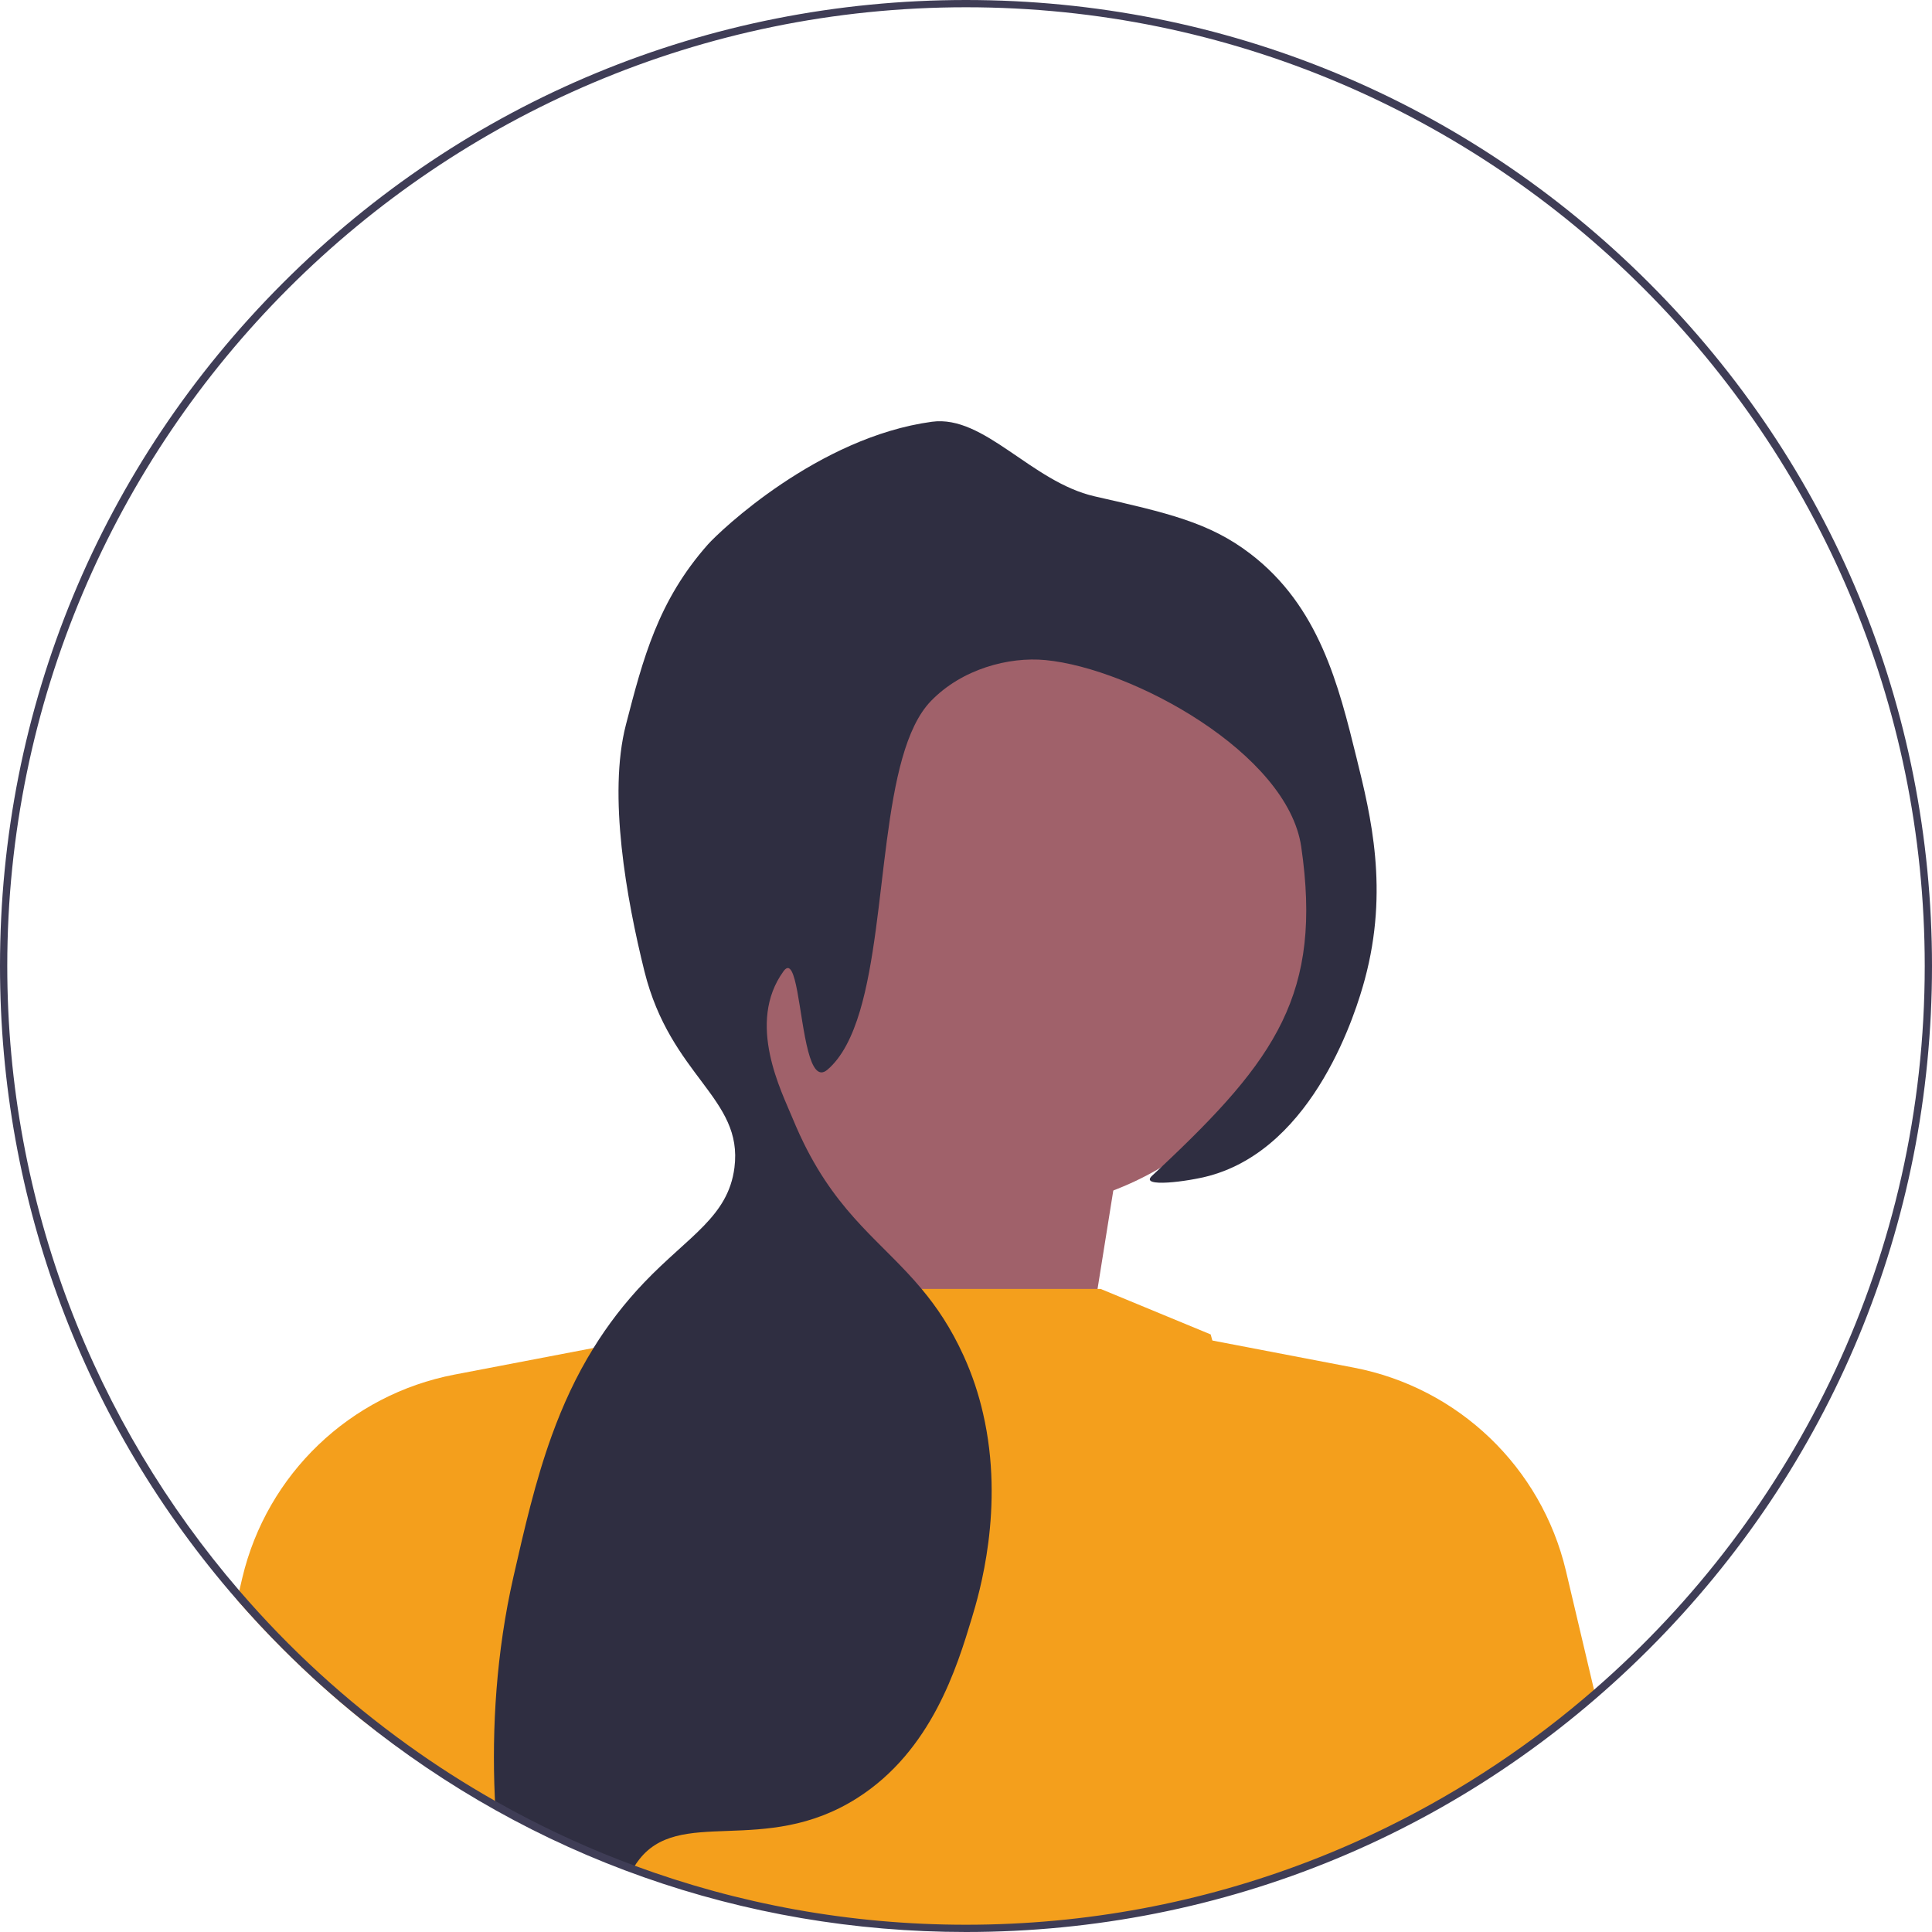
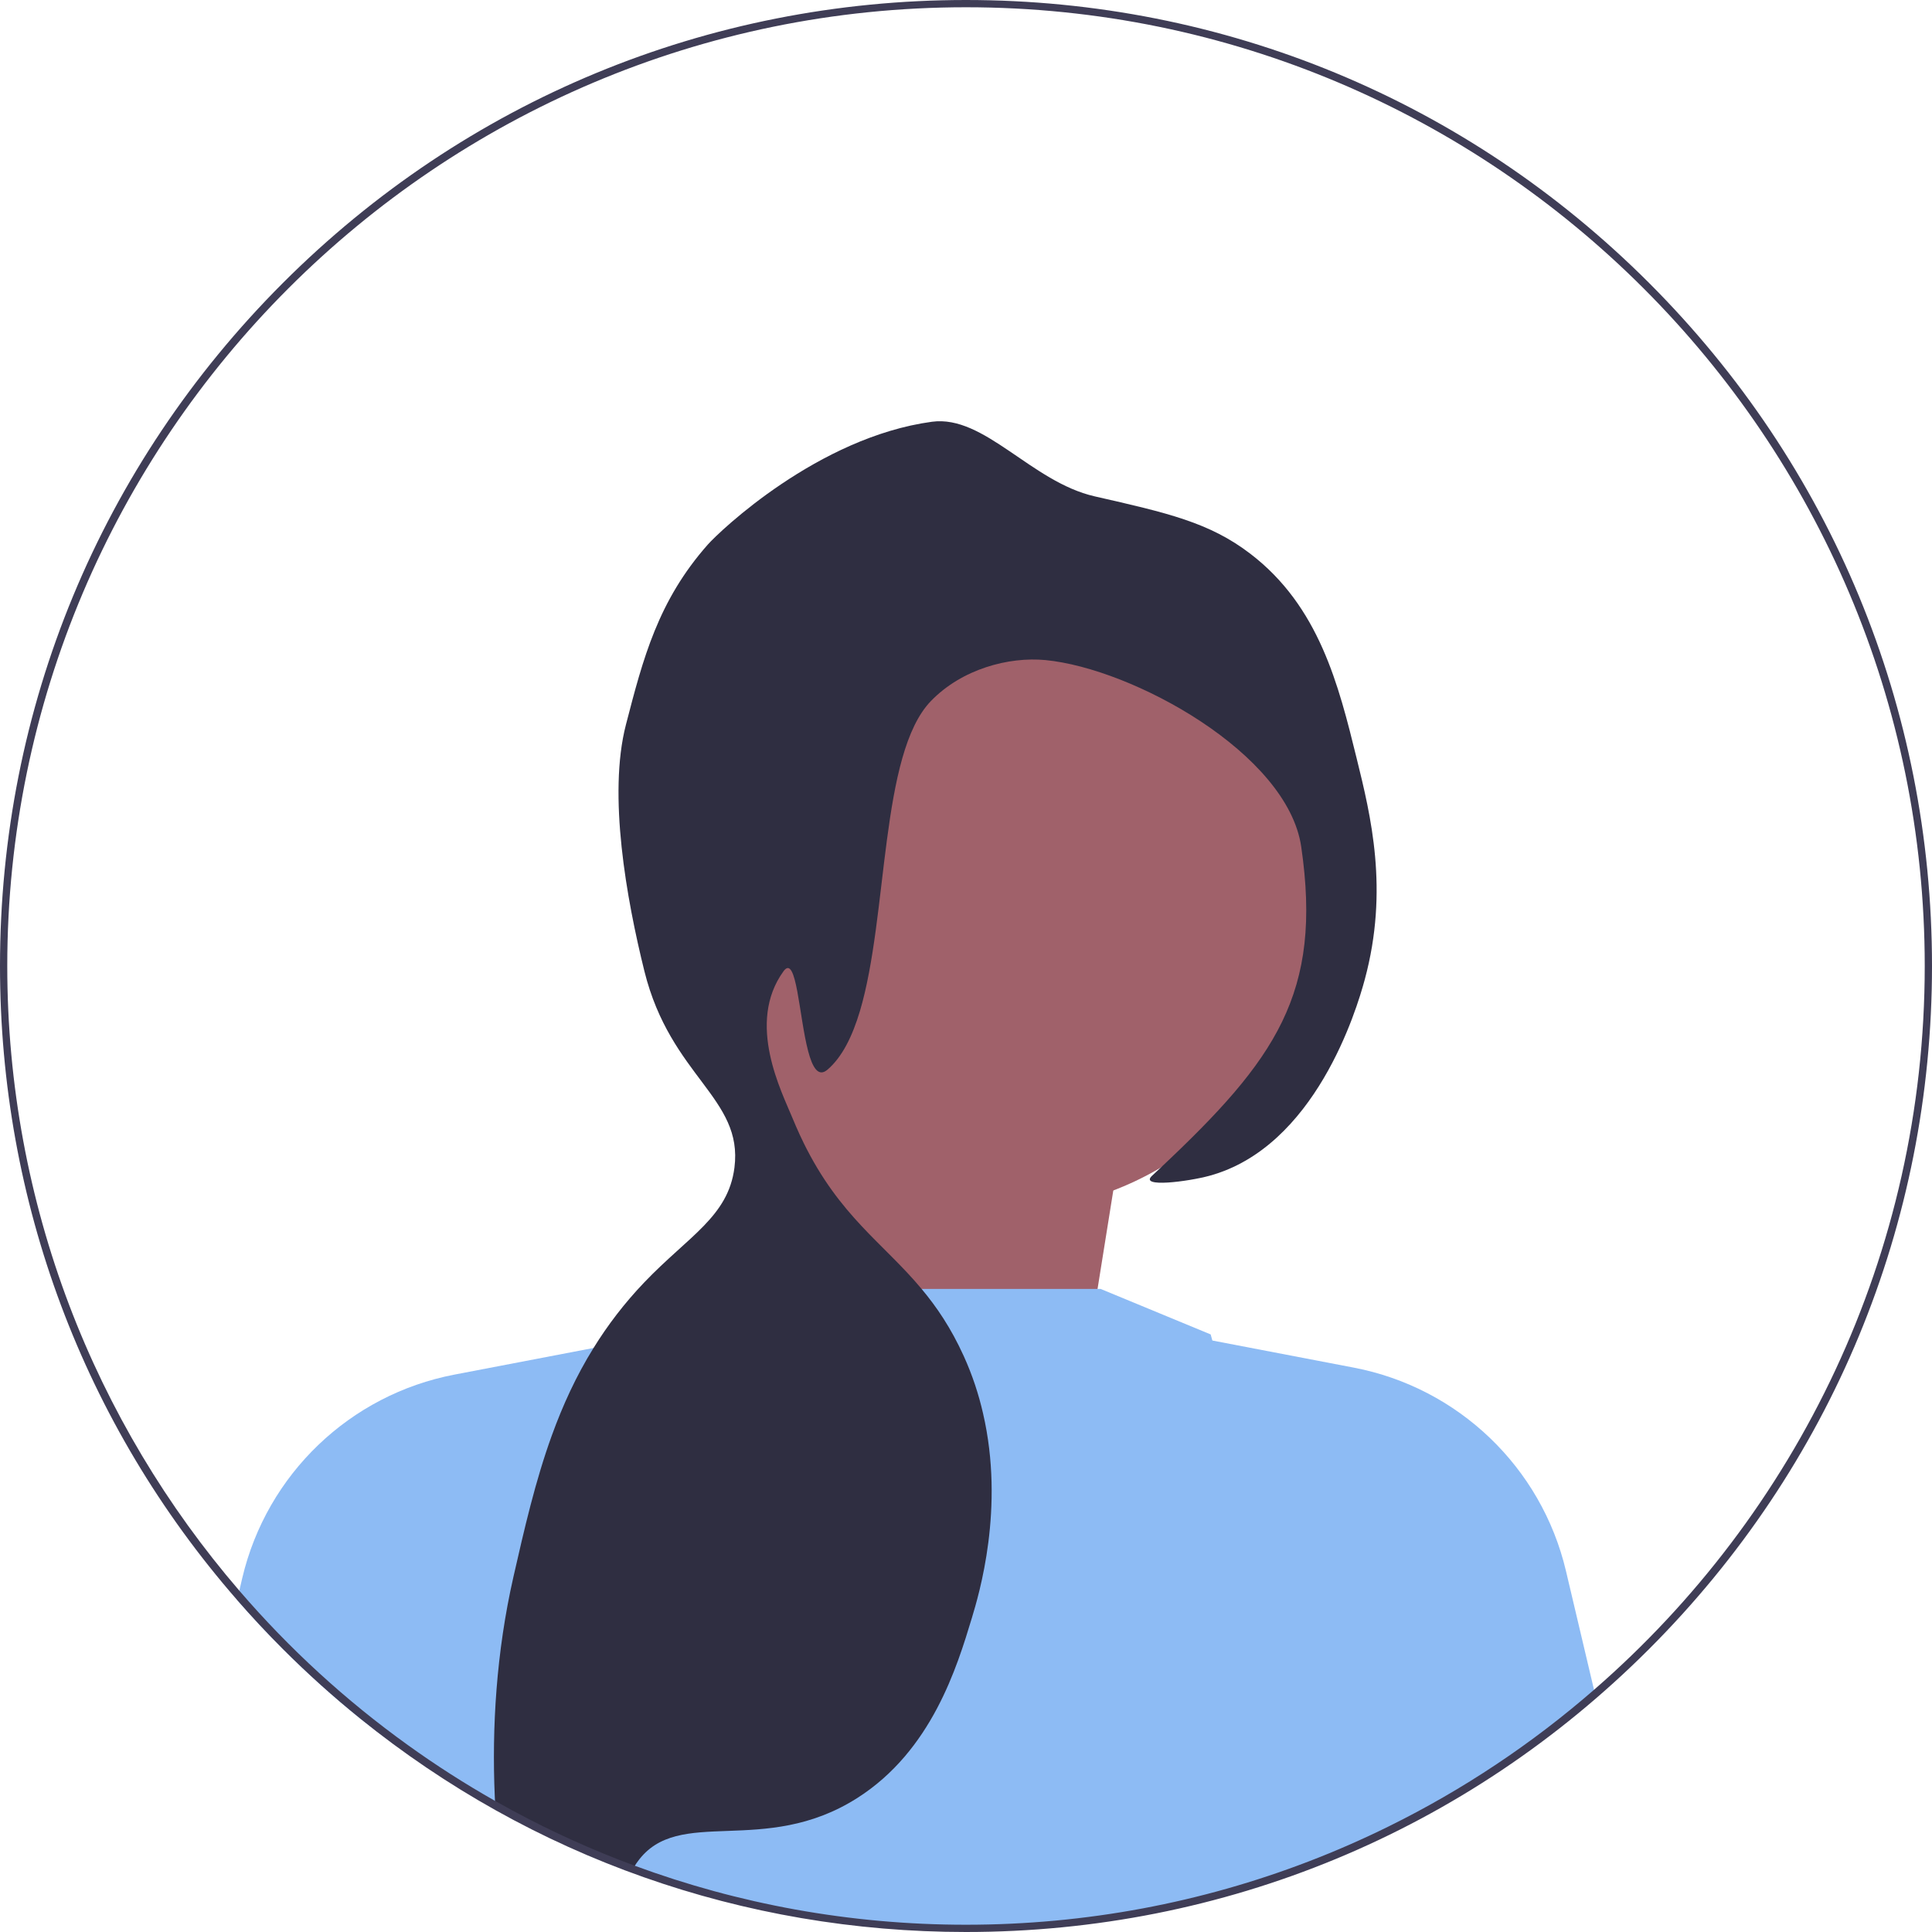
<svg xmlns="http://www.w3.org/2000/svg" width="532" height="532" viewBox="0 0 532 532" role="img" artist="Katerina Limpitsouni" source="https://undraw.co/">
  <g>
    <polygon points="297.055 387.221 309.716 308.09 224.255 273.273 211.594 393.551 297.055 387.221" fill="#a0616a" />
-     <path d="M382.947,504.165c-7.337,3.577-14.814,6.806-22.403,9.671-15.178,5.743-30.845,10.077-46.918,12.97-15.709,2.836-31.837,4.276-47.966,4.276-21.789,0-43.452-2.614-64.402-7.785-8.204-2.012-16.478-4.471-24.612-7.337-.853-.307-1.719-.614-2.572-.923-10.091-3.661-20.014-7.952-29.559-12.801-1.286-.643-2.572-1.301-3.857-2-1.426-.726-2.837-1.495-4.263-2.292-1.817-.992-3.62-2.027-5.423-3.075-6.037-3.494-11.977-7.268-17.652-11.194l-.377-.251c-.335-.237-.671-.461-.992-.699,.209-1.104,.405-2.111,.587-3.005,.699-3.508,1.16-5.436,1.16-5.436l38.266-79.049,10.664-22.026,5.199-2.139,39.273-16.142h95.987l30.286,12.522s.154,.573,.461,1.677c3.019,10.831,20.629,72.326,47.952,132.493,.377,.838,.769,1.691,1.16,2.544l-0,0Z" fill="#f49f1c" />
+     <path d="M382.947,504.165c-7.337,3.577-14.814,6.806-22.403,9.671-15.178,5.743-30.845,10.077-46.918,12.97-15.709,2.836-31.837,4.276-47.966,4.276-21.789,0-43.452-2.614-64.402-7.785-8.204-2.012-16.478-4.471-24.612-7.337-.853-.307-1.719-.614-2.572-.923-10.091-3.661-20.014-7.952-29.559-12.801-1.286-.643-2.572-1.301-3.857-2-1.426-.726-2.837-1.495-4.263-2.292-1.817-.992-3.62-2.027-5.423-3.075-6.037-3.494-11.977-7.268-17.652-11.194l-.377-.251c-.335-.237-.671-.461-.992-.699,.209-1.104,.405-2.111,.587-3.005,.699-3.508,1.16-5.436,1.16-5.436l38.266-79.049,10.664-22.026,5.199-2.139,39.273-16.142h95.987l30.286,12.522s.154,.573,.461,1.677c3.019,10.831,20.629,72.326,47.952,132.493,.377,.838,.769,1.691,1.16,2.544l-0,0Z" fill="#8dbbf4" />
    <circle cx="275.459" cy="246.378" r="87.15" fill="#a0616a" />
-     <path d="M167.98,370.32l-.15,.75-26.57,126.33-.23,1.1-.37,1.74c-1.43-.73-2.84-1.5-4.26-2.29-1.82-1-3.62-2.03-5.43-3.08-6.03-3.49-11.97-7.27-17.65-11.19l-.38-.26c-.33-.23-.67-.46-.99-.69-4.34-3.03-8.57-6.19-12.7-9.45-.03-.02-.05-.04-.08-.07-7.37-5.94-14.47-12.33-21.26-19.12-4.38-4.38-8.59-8.89-12.62-13.52l.61-2.56,.06-.26,.76-3.26c6.76-28.55,29.63-50.46,58.44-55.98l38.28-7.33,4.54-.86Z" fill="#f49f1c" />
-     <path d="M439.396,467.225c-11.279,9.602-23.368,18.296-36.128,25.927-1.244,.755-2.516,1.495-3.787,2.236-5.423,3.131-10.943,6.052-16.534,8.777-7.337,3.577-14.814,6.806-22.403,9.671l-.587-2.768-30.007-142.681,3.885,.741,38.937,7.463c28.804,5.521,51.683,27.435,58.434,55.987l7.449,31.544,.741,3.102h-0Z" fill="#f49f1c" />
+     <path d="M167.98,370.32l-.15,.75-26.57,126.33-.23,1.1-.37,1.74c-1.43-.73-2.84-1.5-4.26-2.29-1.82-1-3.62-2.03-5.43-3.08-6.03-3.49-11.97-7.27-17.65-11.19l-.38-.26c-.33-.23-.67-.46-.99-.69-4.34-3.03-8.57-6.19-12.7-9.45-.03-.02-.05-.04-.08-.07-7.37-5.94-14.47-12.33-21.26-19.12-4.38-4.38-8.59-8.89-12.62-13.52l.61-2.56,.06-.26,.76-3.26c6.76-28.55,29.63-50.46,58.44-55.98l38.28-7.33,4.54-.86Z" fill="#8dbbf4" />
+     <path d="M439.396,467.225c-11.279,9.602-23.368,18.296-36.128,25.927-1.244,.755-2.516,1.495-3.787,2.236-5.423,3.131-10.943,6.052-16.534,8.777-7.337,3.577-14.814,6.806-22.403,9.671l-.587-2.768-30.007-142.681,3.885,.741,38.937,7.463c28.804,5.521,51.683,27.435,58.434,55.987l7.449,31.544,.741,3.102h-0Z" fill="#8dbbf4" />
    <path d="M375.819,269.674c-2.264,8.442-13.655,46.163-42.823,54.101-5.73,1.565-19.399,3.368-15.779,0,.824-.768,1.621-1.523,2.418-2.264,31.656-29.769,44.569-47.965,38.672-88.356-3.746-25.716-46.4-49.07-70.398-51.391-10.119-.977-23.032,2.446-31.558,11.265-14.074,14.534-11.754,59.147-19.552,85.352-2.096,7.015-4.906,12.718-8.945,16.169-2.516,2.152-4.123-.587-5.311-5.073-2.529-9.532-3.186-26.987-6.778-22.055-10.384,14.298-.489,33.249,2.502,40.559,.615,1.496,1.244,2.934,1.873,4.305v.014c.363,.782,.741,1.565,1.104,2.307v.014c9.979,20.349,21.97,27.63,32.536,40.307,4.151,4.961,8.078,10.733,11.586,18.449,2.404,5.283,4.137,10.594,5.325,15.806,6.051,26.136-1.132,49.881-3.075,56.338-4.067,13.445-11.055,36.547-31.558,49.586-25.744,16.381-49.238,1.944-60.474,17.499-.14,.182-.266,.363-.391,.545-.419,.629-.797,1.258-1.118,1.886-10.091-3.661-20.014-7.952-29.559-12.801-1.286-.643-2.572-1.301-3.857-2-1.426-.726-2.837-1.495-4.263-2.292-.056-1.091-.112-2.18-.154-3.284-.824-18.91,.419-39.693,5.129-60.419,3.019-13.235,6.01-26.359,10.594-39.007,2.991-8.245,6.653-16.296,11.474-24.053,3.858-6.233,8.442-12.285,14.004-18.099,12.215-12.76,23.075-18.084,24.794-31.558,2.459-19.231-17.568-25.016-24.794-54.101-4.933-19.887-10.091-48.552-5.087-67.867,4.724-18.252,8.833-34.087,22.544-49.601,3.298-3.718,30.37-29.574,61.732-33.822,14.451-1.942,27.337,16.562,44.807,20.545,20.083,4.571,31.586,7.185,42.822,15.779,18.994,14.507,24.346,36.199,29.308,56.352,3.885,15.765,8.917,36.156,2.25,60.865l0,0Z" fill="#2f2e41" />
  </g>
  <path d="M454.09,77.91C403.85,27.67,337.05,0,266,0S128.15,27.67,77.91,77.91C27.67,128.15,0,194.95,0,266c0,64.85,23.05,126.16,65.29,174.57,4.03,4.63,8.24,9.14,12.62,13.52,6.79,6.79,13.89,13.18,21.26,19.12,.03,.03,.05,.05,.08,.07,47.11,38.05,105.34,58.72,166.75,58.72,71.05,0,137.85-27.67,188.09-77.91,50.24-50.24,77.91-117.04,77.91-188.09s-27.67-137.85-77.91-188.09Zm-15.15,387.39c-17.07,14.85-36.07,27.53-56.56,37.63-7.19,3.55-14.56,6.78-22.1,9.67-29.29,11.24-61.08,17.4-94.28,17.4-32.04,0-62.76-5.74-91.19-16.24-11.67-4.3-22.95-9.41-33.78-15.26-1.59-.86-3.17-1.73-4.74-2.62-8.26-4.68-16.25-9.79-23.92-15.31-17.14-12.3-32.75-26.6-46.47-42.56C26.09,391.77,2,331.65,2,266,2,120.43,120.43,2,266,2s264,118.43,264,264c0,79.48-35.3,150.87-91.06,199.3Z" fill="#3f3d56" />
</svg>
